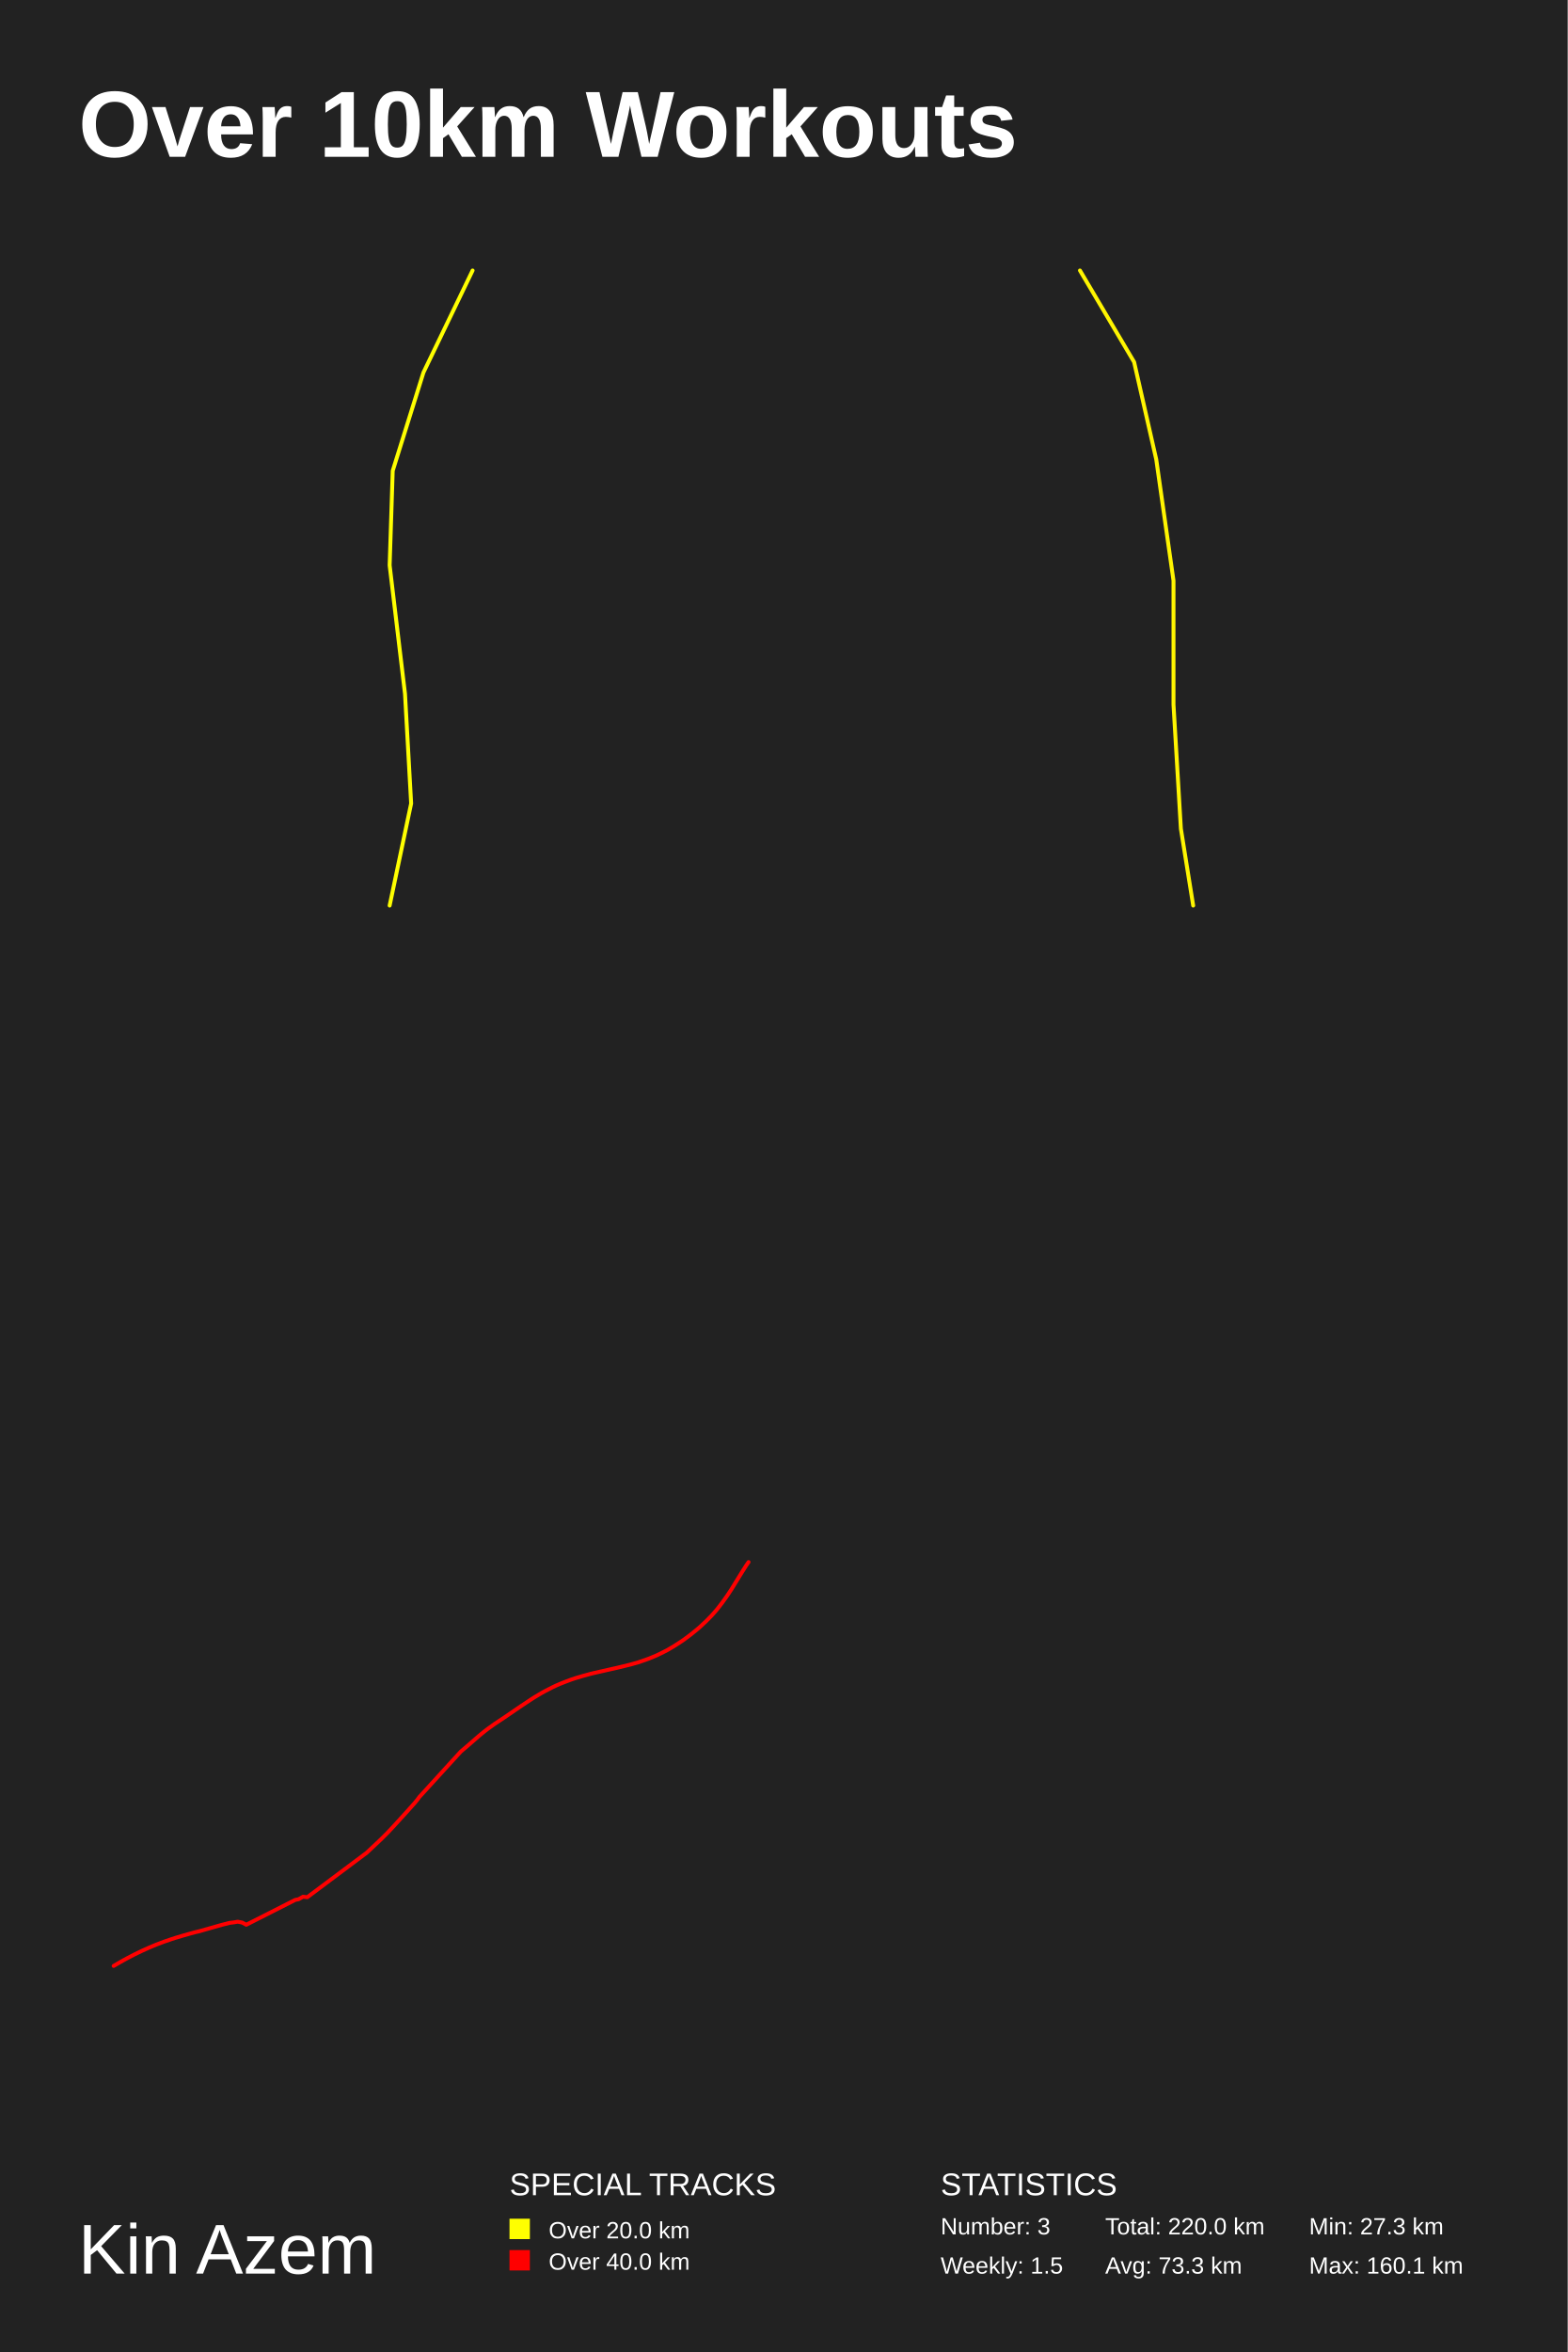
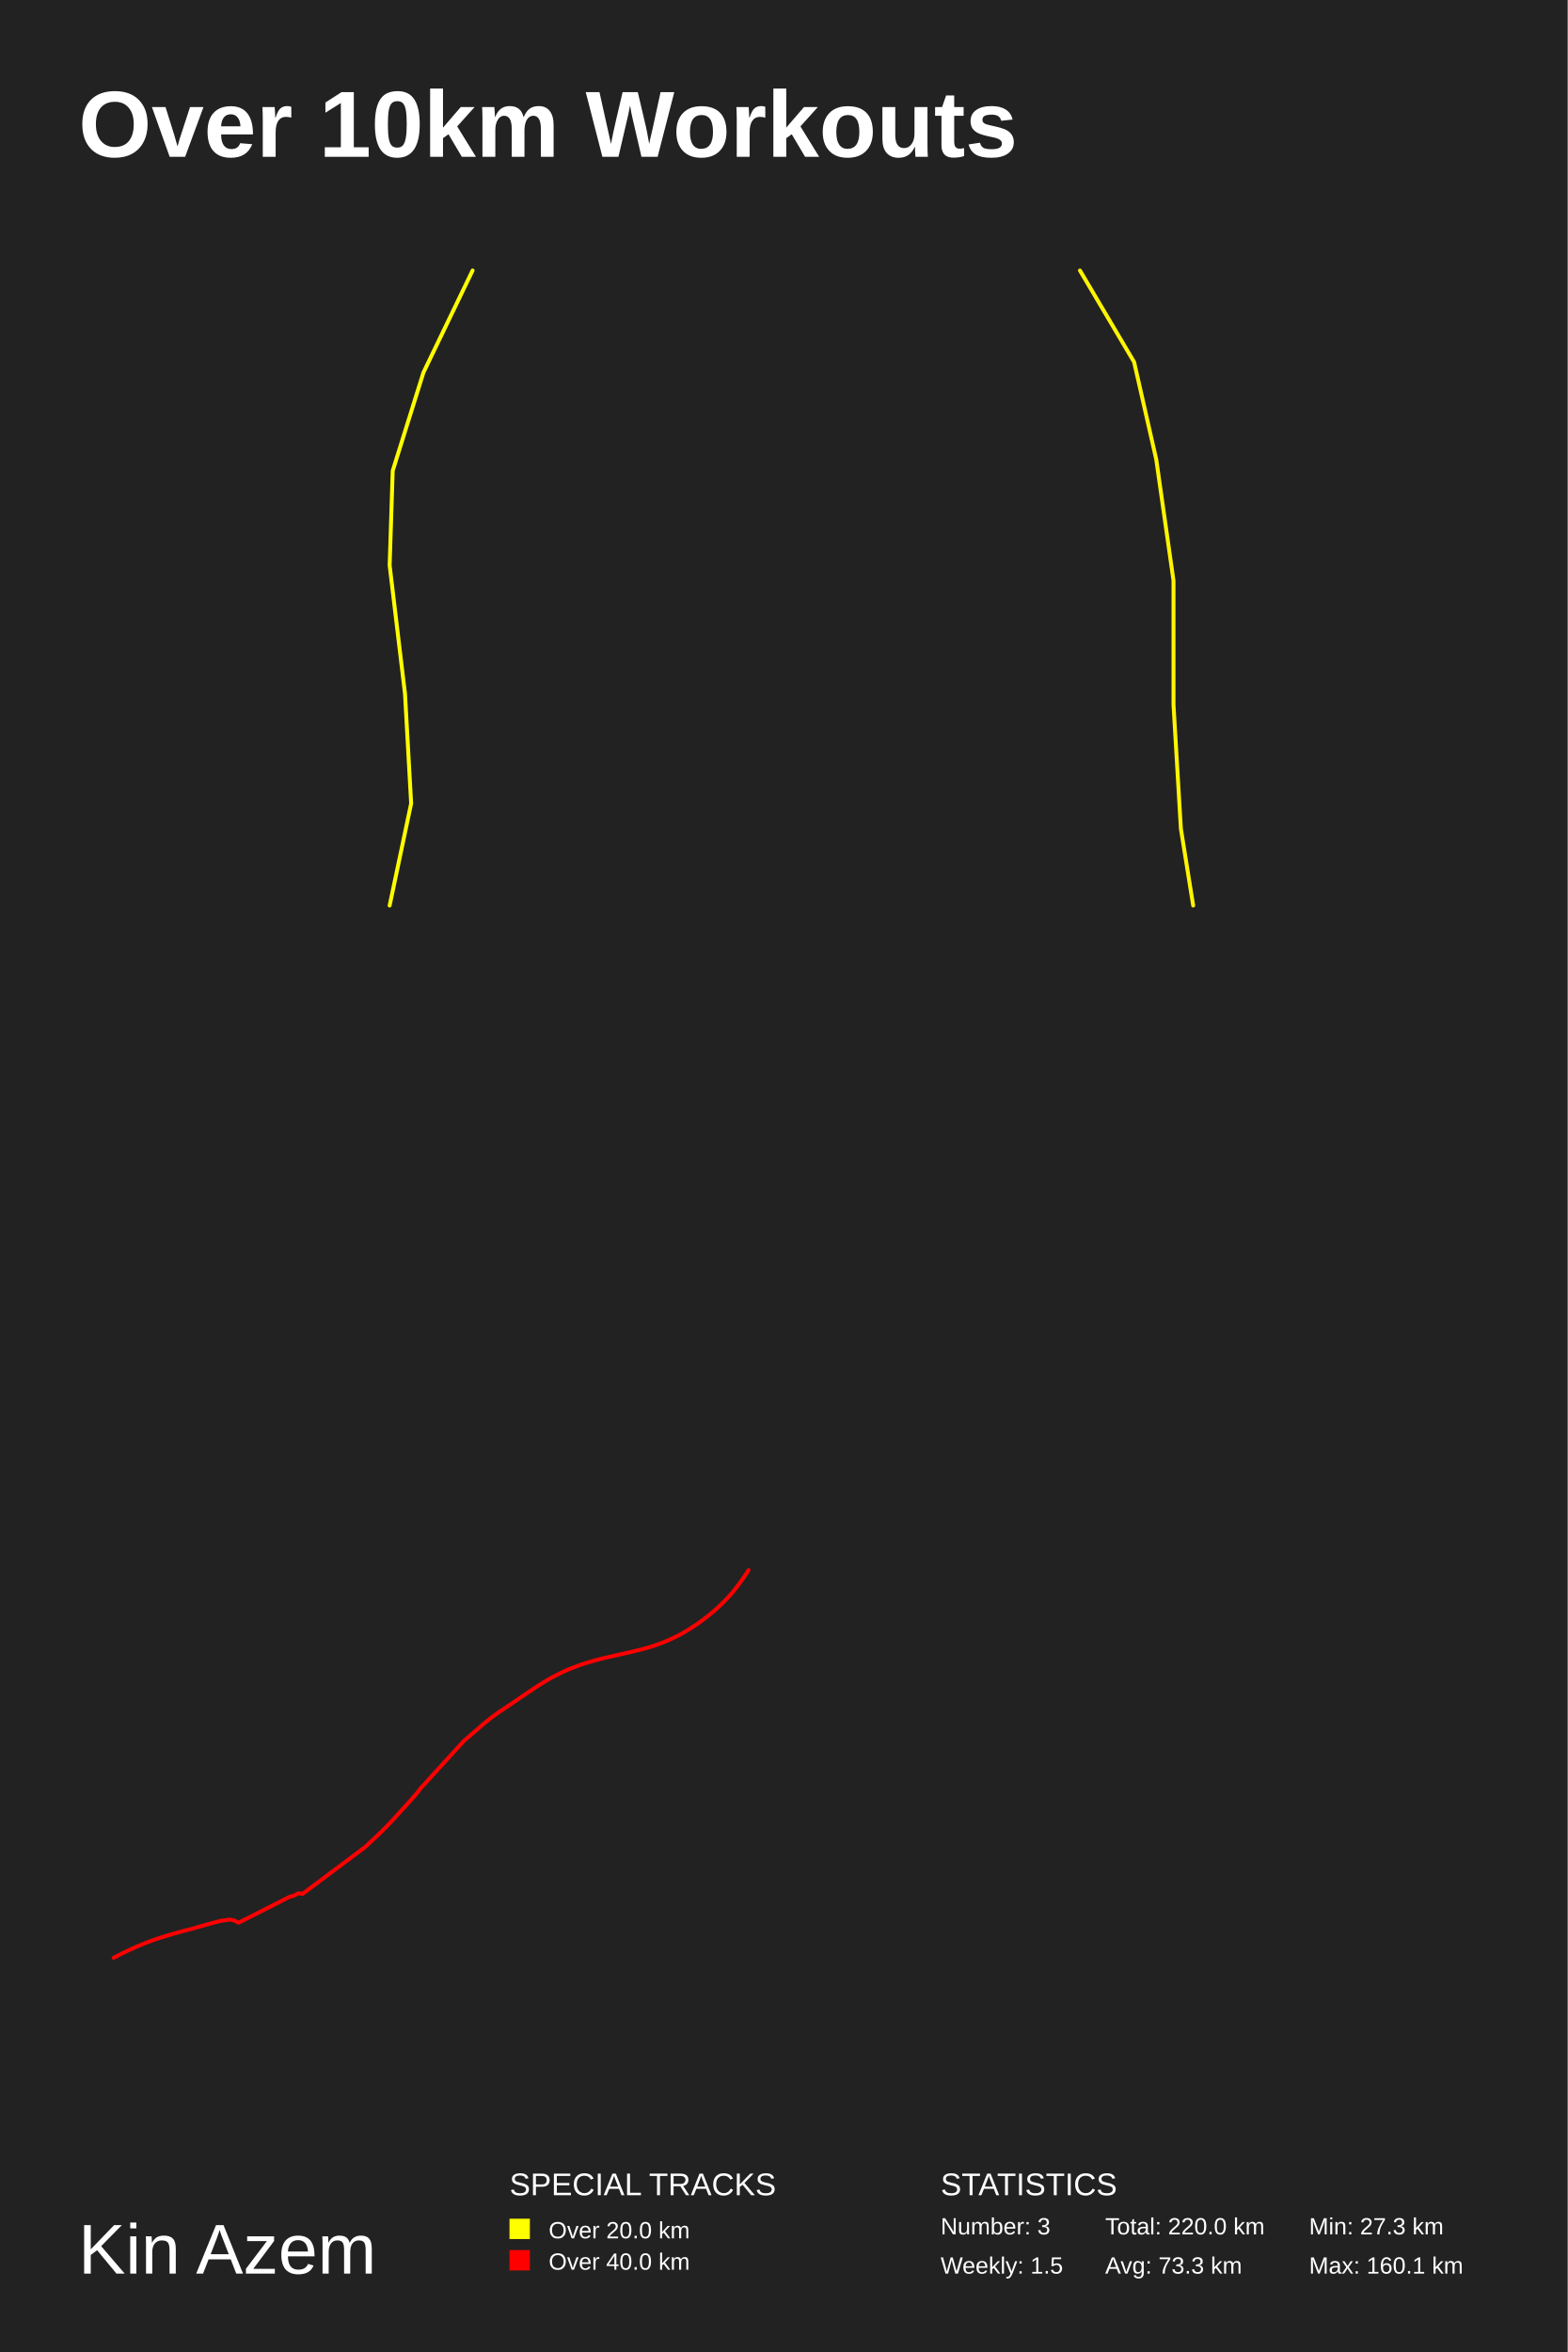
<svg xmlns="http://www.w3.org/2000/svg" baseProfile="full" height="300mm" version="1.1" viewBox="0,0,200,300" width="200mm">
  <defs />
  <rect fill="#222222" height="300" width="200" x="0" y="0" />
  <text fill="#FFFFFF" style="font-size:12px; font-family:Arial; font-weight:bold;" x="10" y="20">Over 10km Workouts</text>
  <text fill="#FFFFFF" style="font-size:9px; font-family:Arial" x="10" y="290">Kin Azem</text>
  <text fill="#FFFFFF" style="font-size:4px; font-family:Arial" x="65" y="280">SPECIAL TRACKS</text>
  <rect fill="yellow" height="2.6" width="2.6" x="65" y="283" />
  <text fill="#FFFFFF" style="font-size:3px; font-family:Arial" x="70" y="285.5">Over 20.0 km</text>
  <rect fill="red" height="2.6" width="2.6" x="65" y="287" />
  <text fill="#FFFFFF" style="font-size:3px; font-family:Arial" x="70" y="289.5">Over 40.0 km</text>
  <text fill="#FFFFFF" style="font-size:4px; font-family:Arial" x="120" y="280">STATISTICS</text>
  <text fill="#FFFFFF" style="font-size:3px; font-family:Arial" x="120" y="285">Number: 3</text>
  <text fill="#FFFFFF" style="font-size:3px; font-family:Arial" x="120" y="290">Weekly: 1.5</text>
  <text fill="#FFFFFF" style="font-size:3px; font-family:Arial" x="141" y="285">Total: 220.0 km</text>
  <text fill="#FFFFFF" style="font-size:3px; font-family:Arial" x="141" y="290">Avg: 73.3 km</text>
  <text fill="#FFFFFF" style="font-size:3px; font-family:Arial" x="167" y="285">Min: 27.3 km</text>
  <text fill="#FFFFFF" style="font-size:3px; font-family:Arial" x="167" y="290">Max: 160.1 km</text>
  <polyline fill="none" opacity="1" points="60.291,34.5 54.02,47.518 50.101,60.054 49.709,72.107 51.669,88.5 52.453,102.482 49.709,115.5" stroke="#ffff00" stroke-dasharray="none" stroke-linecap="round" stroke-linejoin="round" stroke-width="0.5" />
  <polyline fill="none" opacity="1" points="152.223,115.5 150.653,105.705 149.711,89.882 149.711,74.058 147.512,58.612 144.686,46.179 137.777,34.5" stroke="#fff500" stroke-dasharray="none" stroke-linecap="round" stroke-linejoin="round" stroke-width="0.5" />
-   <polyline fill="none" opacity="1" points="95.5,199.245 95.201,199.676 94.649,200.545 93.298,202.742 92.729,203.597 92.118,204.451 91.484,205.271 91.144,205.666 90.792,206.062 90.428,206.436 90.064,206.804 89.3,207.517 88.907,207.856 88.109,208.499 87.287,209.114 86.864,209.403 86.001,209.961 85.555,210.223 85.109,210.484 84.651,210.717 84.193,210.943 83.735,211.162 83.265,211.36 82.795,211.551 82.32,211.727 81.363,212.052 80.377,212.328 78.874,212.695 75.839,213.38 75.34,213.5 74.336,213.776 73.343,214.072 72.856,214.235 71.887,214.602 71.412,214.793 70.942,214.998 70.478,215.217 69.557,215.69 69.105,215.937 68.218,216.467 67.784,216.742 66.504,217.59 64.385,219.038 63.111,219.885 62.283,220.479 61.884,220.782 61.49,221.1 61.103,221.418 59.635,222.696 58.778,223.424 53.494,229.214 53.242,229.56 52.925,229.949 51.891,231.107 50.154,233.013 49.443,233.769 48.692,234.517 48.31,234.885 46.784,236.318 39.199,241.994 38.659,241.931 38.089,242.249 37.655,242.34 31.42,245.503 30.886,245.221 30.328,245.115 29.823,245.2 29.3,245.263 28.296,245.517 25.332,246.357 24.833,246.47 23.347,246.887 22.361,247.183 21.874,247.339 20.911,247.67 19.954,248.03 19.009,248.426 18.087,248.842 17.177,249.28 16.267,249.753 15.375,250.247 14.5,250.755" stroke="red" stroke-dasharray="none" stroke-linecap="round" stroke-linejoin="round" stroke-width="0.5" />
+   <polyline fill="none" opacity="1" points="95.5,200.283 94.901,201.182 94.259,202.081 93.592,202.943 93.234,203.359 92.864,203.775 92.481,204.168 92.099,204.555 91.296,205.305 90.882,205.661 90.043,206.337 89.179,206.984 88.734,207.288 87.827,207.875 87.357,208.15 86.888,208.425 86.407,208.67 85.925,208.907 85.444,209.138 84.95,209.346 84.456,209.546 83.956,209.732 82.95,210.074 81.913,210.363 80.332,210.749 77.141,211.47 76.616,211.596 75.56,211.886 74.517,212.198 74.005,212.369 72.986,212.755 72.486,212.955 71.992,213.171 71.504,213.401 70.535,213.899 70.06,214.159 69.128,214.716 68.671,215.005 67.325,215.896 65.096,217.419 63.757,218.31 62.886,218.934 62.467,219.253 62.053,219.587 61.646,219.922 60.102,221.266 59.201,222.031 53.645,228.12 53.38,228.484 53.046,228.892 51.96,230.11 50.132,232.115 49.385,232.909 48.595,233.696 48.194,234.082 46.589,235.589 38.613,241.558 38.045,241.492 37.446,241.826 36.989,241.922 30.433,245.248 29.872,244.951 29.285,244.84 28.754,244.929 28.205,244.995 27.149,245.263 24.032,246.146 23.507,246.265 21.945,246.703 20.908,247.015 20.396,247.178 19.383,247.527 18.377,247.905 17.383,248.321 16.414,248.759 15.457,249.219 14.5,249.717" stroke="red" stroke-dasharray="none" stroke-linecap="round" stroke-linejoin="round" stroke-width="0.5" />
</svg>
